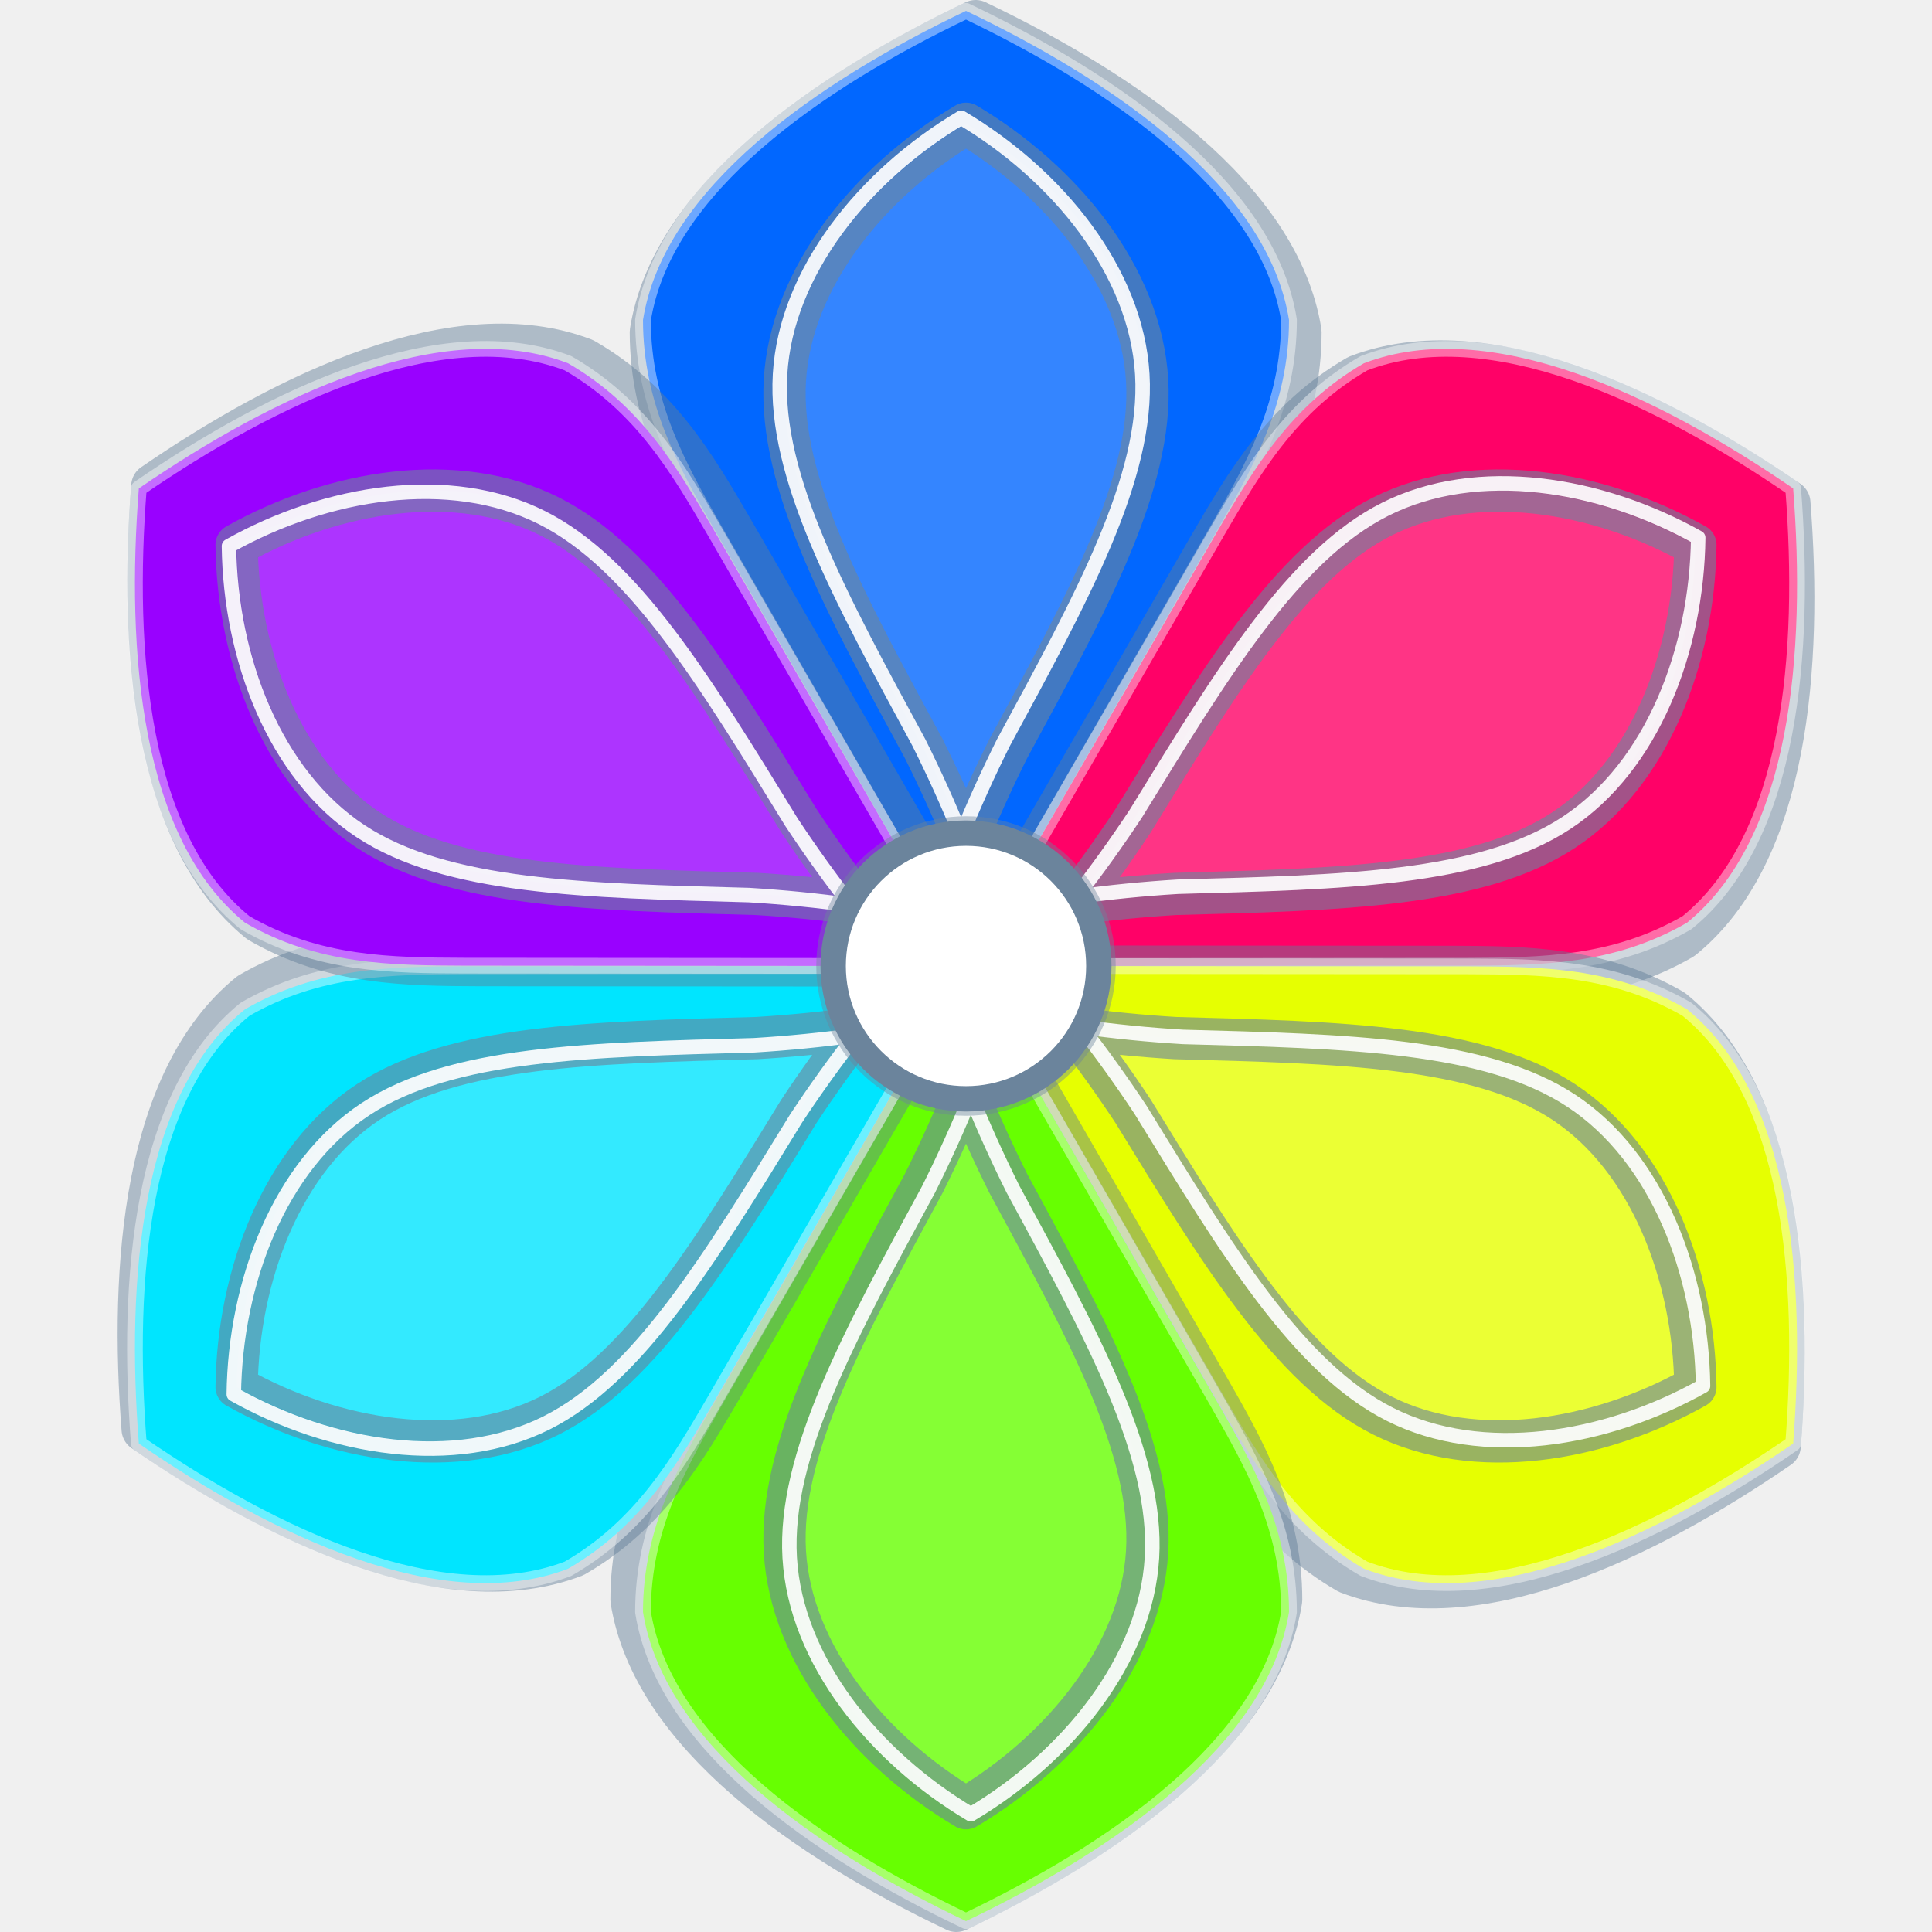
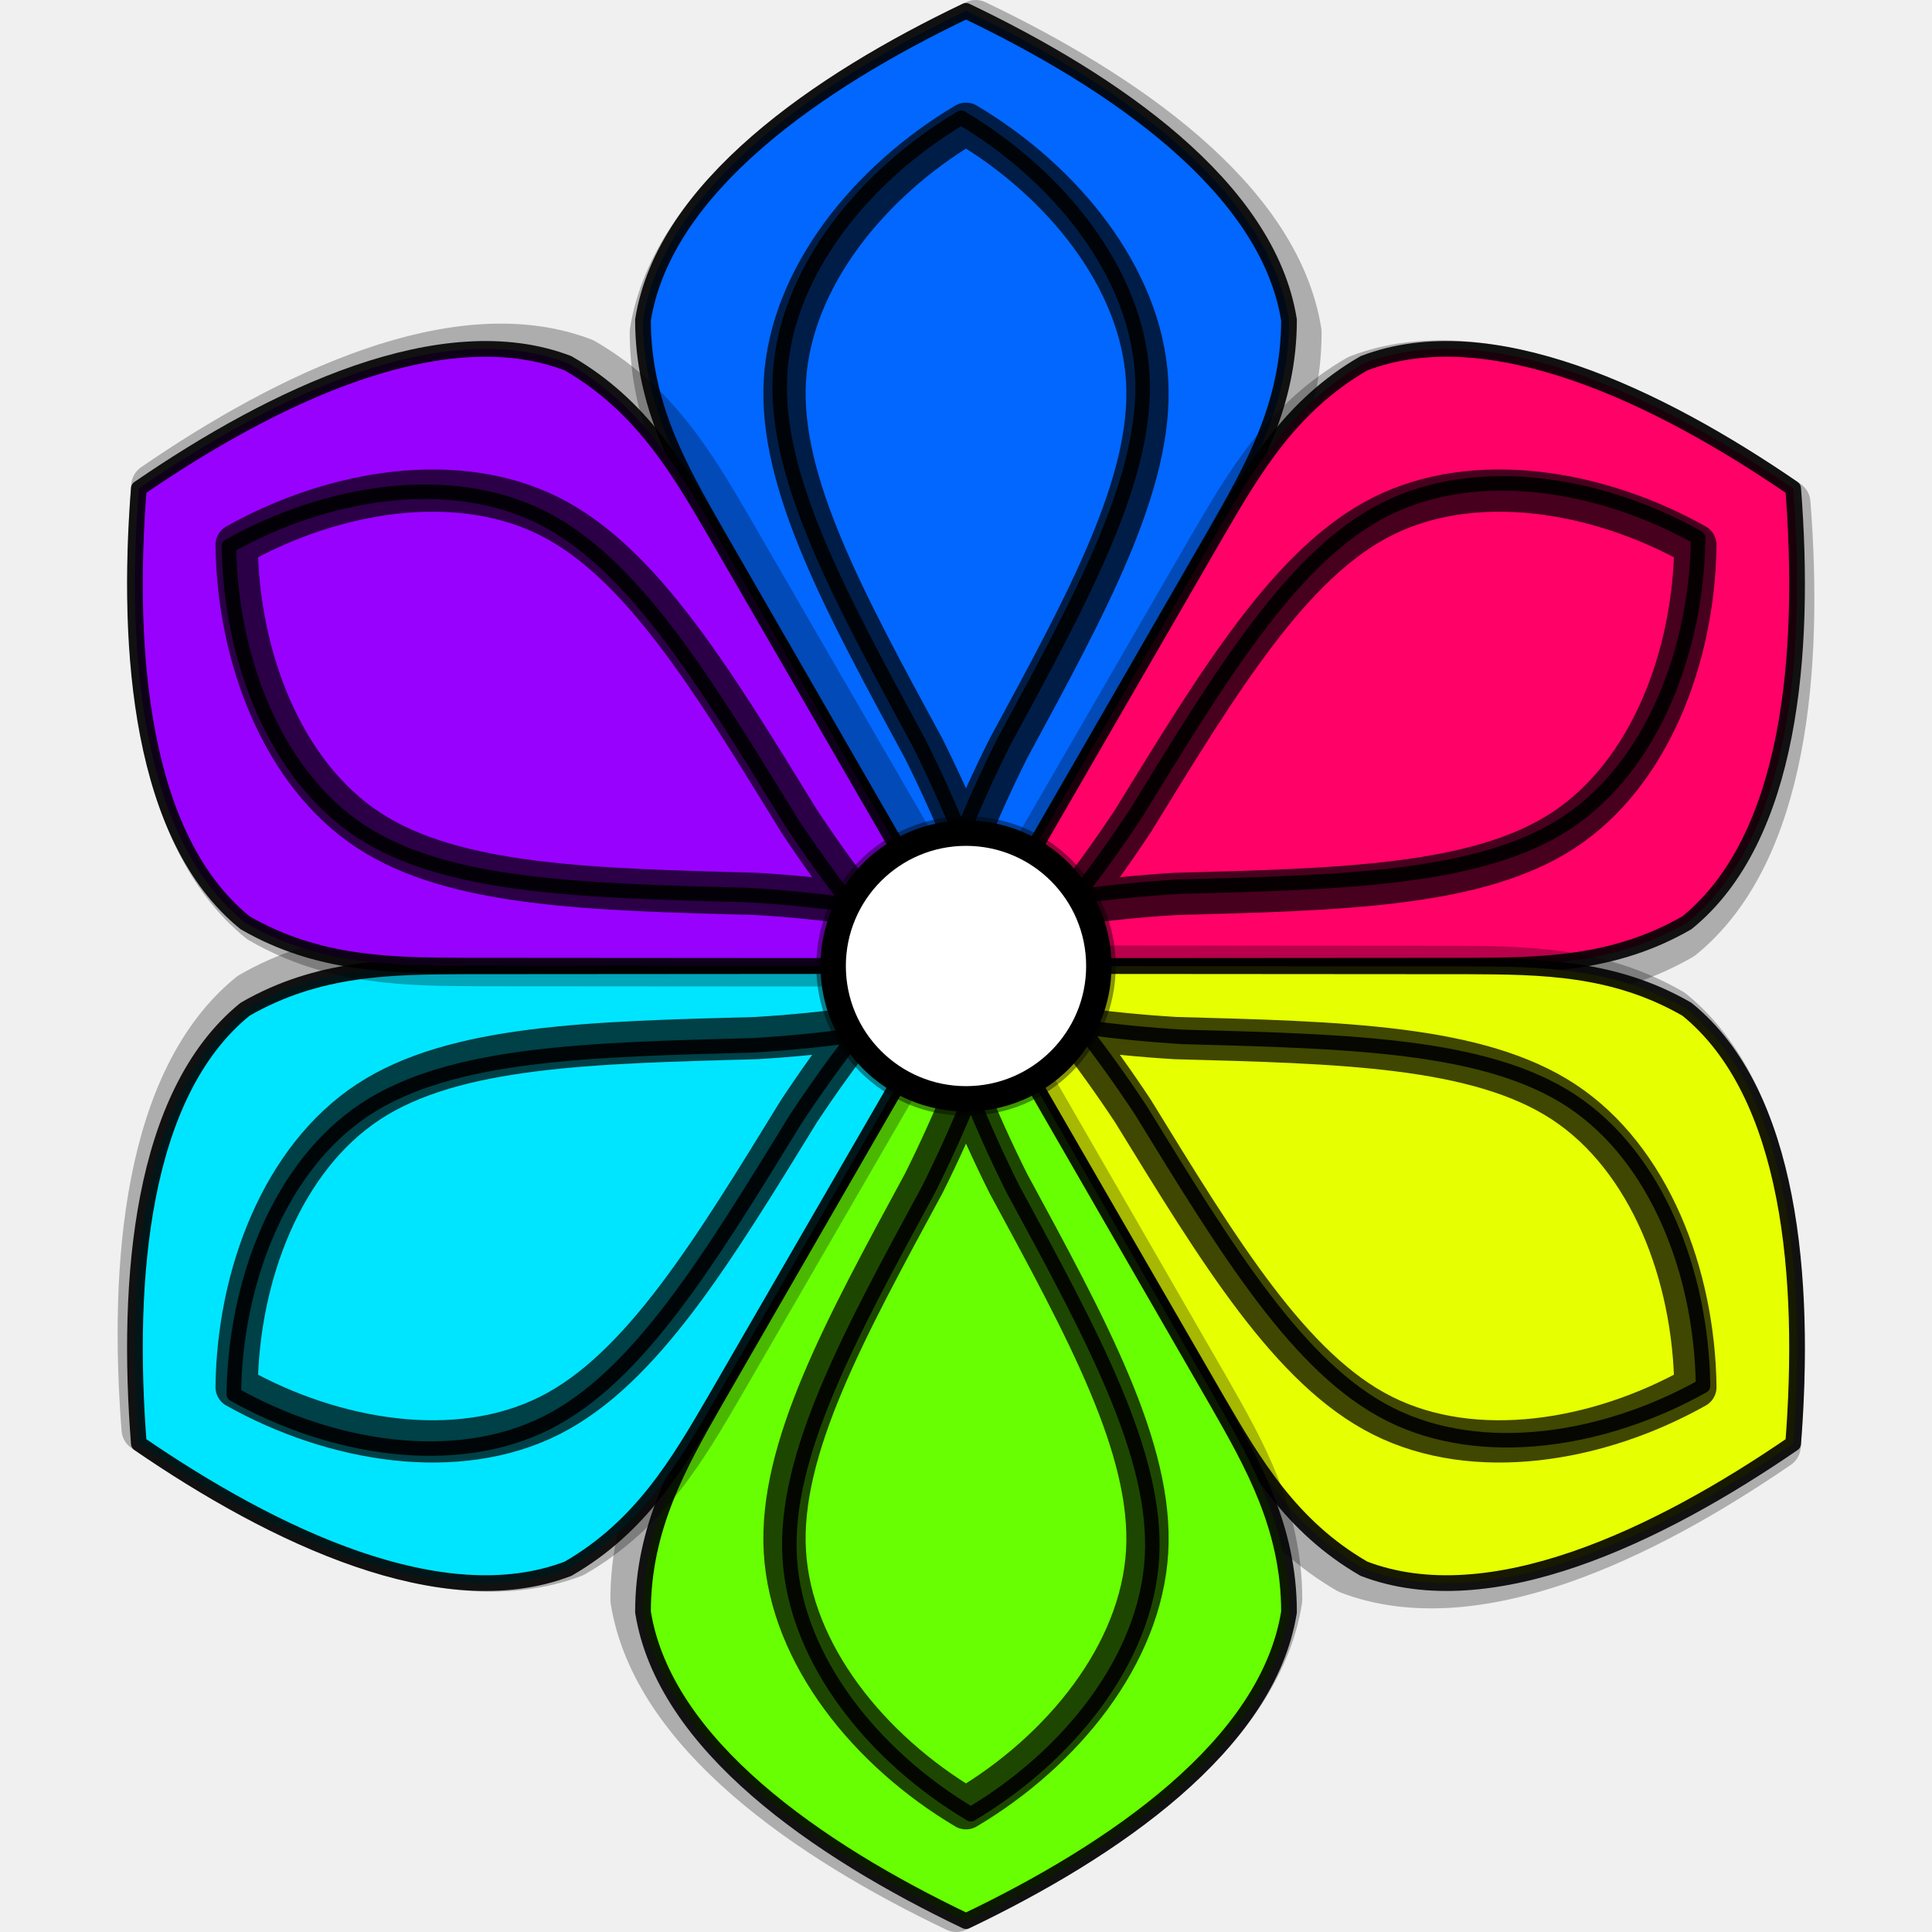
<svg xmlns="http://www.w3.org/2000/svg" viewBox="0 0 32 32" fill="none">
  <g stroke-linecap="round" stroke-linejoin="round">
-     <path d="M16 0.18 C13.55 1.35 11 3.1 10.65 5.3 C10.65 6.7 11.25 7.75 11.85 8.8 L16 16 L20.15 8.8 C20.75 7.75 21.35 6.7 21.35 5.3 C21 3.1 18.45 1.35 16 0.18 Z" fill="none" stroke="#617C96" stroke-opacity="0.46" stroke-width="0.76" transform="translate(0.16 0.2)" />
-     <path fill="#0167FF" stroke="#FFFFFF" stroke-opacity="0.42" stroke-width="0.26" d="M16 0.18 C13.55 1.35 11 3.1 10.65 5.3 C10.65 6.7 11.25 7.75 11.85 8.8 L16 16 L20.15 8.8 C20.75 7.75 21.35 6.7 21.35 5.3 C21 3.1 18.45 1.35 16 0.18 Z" />
-     <path fill="#FFFFFF" fill-opacity="0.2" stroke="#6B849C" stroke-opacity="0.62" stroke-width="0.7" d="M16 2.05 C14.4 3 13.1 4.6 13 6.3 C12.9 8 14 10 15.3 12.4 C15.55 12.9 15.8 13.45 16 13.95 C16.2 13.45 16.45 12.9 16.7 12.4 C18 10 19.1 8 19 6.3 C18.9 4.6 17.6 3 16 2.05 Z" />
-     <path fill="none" stroke="#FFFFFF" stroke-opacity="0.92" stroke-width="0.24" d="M16 2.05 C14.4 3 13.1 4.6 13 6.3 C12.9 8 14 10 15.3 12.4 C15.55 12.9 15.8 13.45 16 13.95 C16.2 13.45 16.45 12.9 16.7 12.4 C18 10 19.1 8 19 6.3 C18.9 4.6 17.6 3 16 2.05 Z" transform="translate(-0.08 -0.1)" />
+     <path d="M16 0.18 C13.55 1.35 11 3.1 10.65 5.3 C10.65 6.7 11.25 7.75 11.85 8.8 L16 16 L20.15 8.8 C20.75 7.75 21.35 6.7 21.35 5.3 C21 3.1 18.45 1.35 16 0.18 Z" fill="none" stroke="#000000" stroke-opacity="0.28" stroke-width="0.76" transform="translate(0.16 0.2)" />
+     <path fill="#0167FF" stroke="#000000" stroke-opacity="0.9" stroke-width="0.26" d="M16 0.18 C13.55 1.35 11 3.1 10.65 5.3 C10.65 6.7 11.25 7.75 11.85 8.8 L16 16 L20.15 8.8 C20.75 7.75 21.35 6.7 21.35 5.3 C21 3.1 18.45 1.35 16 0.18 Z" />
+     <path fill="none" stroke="#000000" stroke-opacity="0.72" stroke-width="0.7" d="M16 2.05 C14.4 3 13.1 4.6 13 6.3 C12.9 8 14 10 15.3 12.4 C15.55 12.9 15.8 13.45 16 13.95 C16.2 13.45 16.45 12.9 16.7 12.4 C18 10 19.1 8 19 6.3 C18.9 4.6 17.6 3 16 2.05 Z" />
+     <path fill="none" stroke="#000000" stroke-opacity="0.9" stroke-width="0.24" d="M16 2.05 C14.4 3 13.1 4.6 13 6.3 C12.9 8 14 10 15.3 12.4 C15.55 12.9 15.8 13.45 16 13.95 C16.2 13.45 16.45 12.9 16.7 12.4 C18 10 19.1 8 19 6.3 C18.9 4.6 17.6 3 16 2.05 Z" transform="translate(-0.08 -0.1)" />
  </g>
  <g transform="rotate(60 16 16)" stroke-linecap="round" stroke-linejoin="round">
-     <path d="M16 0.18 C13.55 1.35 11 3.1 10.65 5.3 C10.65 6.7 11.25 7.75 11.85 8.8 L16 16 L20.15 8.8 C20.75 7.75 21.35 6.7 21.35 5.3 C21 3.1 18.45 1.35 16 0.18 Z" fill="none" stroke="#617C96" stroke-opacity="0.46" stroke-width="0.76" transform="translate(0.16 0.2)" />
-     <path fill="#FF0167" stroke="#FFFFFF" stroke-opacity="0.42" stroke-width="0.26" d="M16 0.18 C13.55 1.35 11 3.1 10.65 5.3 C10.65 6.7 11.25 7.75 11.85 8.8 L16 16 L20.15 8.8 C20.75 7.75 21.35 6.7 21.35 5.3 C21 3.1 18.45 1.35 16 0.18 Z" />
-     <path fill="#FFFFFF" fill-opacity="0.2" stroke="#6B849C" stroke-opacity="0.62" stroke-width="0.7" d="M16 2.05 C14.4 3 13.1 4.6 13 6.3 C12.9 8 14 10 15.3 12.4 C15.55 12.9 15.8 13.45 16 13.95 C16.2 13.45 16.45 12.9 16.7 12.4 C18 10 19.1 8 19 6.3 C18.9 4.6 17.6 3 16 2.05 Z" />
-     <path fill="none" stroke="#FFFFFF" stroke-opacity="0.92" stroke-width="0.24" d="M16 2.05 C14.4 3 13.1 4.6 13 6.3 C12.9 8 14 10 15.3 12.4 C15.55 12.9 15.8 13.45 16 13.95 C16.2 13.45 16.45 12.9 16.7 12.4 C18 10 19.1 8 19 6.3 C18.9 4.6 17.6 3 16 2.05 Z" transform="translate(-0.08 -0.1)" />
+     <path d="M16 0.18 C13.55 1.35 11 3.1 10.65 5.3 C10.65 6.7 11.25 7.75 11.85 8.8 L16 16 L20.15 8.8 C20.75 7.75 21.35 6.7 21.35 5.3 C21 3.1 18.45 1.35 16 0.18 Z" fill="none" stroke="#000000" stroke-opacity="0.28" stroke-width="0.76" transform="translate(0.16 0.2)" />
+     <path fill="#FF0167" stroke="#000000" stroke-opacity="0.9" stroke-width="0.26" d="M16 0.18 C13.55 1.35 11 3.1 10.65 5.3 C10.65 6.7 11.25 7.75 11.85 8.8 L16 16 L20.15 8.8 C20.75 7.75 21.35 6.7 21.35 5.3 C21 3.1 18.45 1.35 16 0.18 Z" />
+     <path fill="none" stroke="#000000" stroke-opacity="0.72" stroke-width="0.7" d="M16 2.05 C14.4 3 13.1 4.6 13 6.3 C12.9 8 14 10 15.3 12.4 C15.55 12.9 15.8 13.45 16 13.95 C16.2 13.45 16.45 12.9 16.7 12.4 C18 10 19.1 8 19 6.3 C18.9 4.6 17.6 3 16 2.05 Z" />
+     <path fill="none" stroke="#000000" stroke-opacity="0.9" stroke-width="0.24" d="M16 2.05 C14.4 3 13.1 4.6 13 6.3 C12.9 8 14 10 15.3 12.4 C15.55 12.9 15.8 13.45 16 13.95 C16.2 13.45 16.45 12.9 16.7 12.4 C18 10 19.1 8 19 6.3 C18.9 4.6 17.6 3 16 2.05 Z" transform="translate(-0.08 -0.1)" />
  </g>
  <g transform="rotate(120 16 16)" stroke-linecap="round" stroke-linejoin="round">
-     <path d="M16 0.18 C13.55 1.35 11 3.1 10.65 5.3 C10.65 6.7 11.25 7.75 11.85 8.8 L16 16 L20.15 8.8 C20.75 7.75 21.35 6.7 21.35 5.3 C21 3.1 18.45 1.35 16 0.18 Z" fill="none" stroke="#617C96" stroke-opacity="0.46" stroke-width="0.76" transform="translate(0.16 0.2)" />
-     <path fill="#E6FF01" stroke="#FFFFFF" stroke-opacity="0.42" stroke-width="0.26" d="M16 0.18 C13.55 1.35 11 3.1 10.65 5.3 C10.65 6.7 11.25 7.75 11.85 8.8 L16 16 L20.15 8.8 C20.75 7.75 21.35 6.7 21.35 5.3 C21 3.1 18.45 1.35 16 0.18 Z" />
-     <path fill="#FFFFFF" fill-opacity="0.2" stroke="#6B849C" stroke-opacity="0.62" stroke-width="0.7" d="M16 2.05 C14.4 3 13.1 4.6 13 6.3 C12.9 8 14 10 15.3 12.4 C15.55 12.9 15.8 13.45 16 13.95 C16.2 13.45 16.45 12.9 16.7 12.4 C18 10 19.1 8 19 6.3 C18.9 4.6 17.6 3 16 2.05 Z" />
-     <path fill="none" stroke="#FFFFFF" stroke-opacity="0.92" stroke-width="0.24" d="M16 2.05 C14.4 3 13.1 4.6 13 6.3 C12.9 8 14 10 15.3 12.4 C15.55 12.9 15.8 13.45 16 13.95 C16.2 13.45 16.45 12.9 16.7 12.4 C18 10 19.1 8 19 6.3 C18.9 4.6 17.6 3 16 2.05 Z" transform="translate(-0.08 -0.1)" />
+     <path d="M16 0.18 C13.55 1.35 11 3.1 10.65 5.3 C10.65 6.7 11.25 7.75 11.85 8.8 L16 16 L20.15 8.8 C20.75 7.75 21.35 6.7 21.35 5.3 C21 3.1 18.45 1.35 16 0.18 Z" fill="none" stroke="#000000" stroke-opacity="0.28" stroke-width="0.76" transform="translate(0.16 0.2)" />
+     <path fill="#E6FF01" stroke="#000000" stroke-opacity="0.9" stroke-width="0.26" d="M16 0.18 C13.55 1.35 11 3.1 10.65 5.3 C10.65 6.7 11.25 7.75 11.85 8.8 L16 16 L20.15 8.8 C20.75 7.75 21.35 6.7 21.35 5.3 C21 3.1 18.45 1.35 16 0.18 Z" />
+     <path fill="none" stroke="#000000" stroke-opacity="0.72" stroke-width="0.7" d="M16 2.05 C14.4 3 13.1 4.6 13 6.3 C12.9 8 14 10 15.3 12.4 C15.55 12.9 15.8 13.45 16 13.95 C16.2 13.45 16.45 12.9 16.7 12.4 C18 10 19.1 8 19 6.3 C18.9 4.6 17.6 3 16 2.05 Z" />
+     <path fill="none" stroke="#000000" stroke-opacity="0.9" stroke-width="0.24" d="M16 2.05 C14.4 3 13.1 4.6 13 6.3 C12.9 8 14 10 15.3 12.4 C15.55 12.9 15.8 13.45 16 13.95 C16.2 13.45 16.45 12.9 16.7 12.4 C18 10 19.1 8 19 6.3 C18.9 4.6 17.6 3 16 2.05 Z" transform="translate(-0.08 -0.1)" />
  </g>
  <g transform="rotate(180 16 16)" stroke-linecap="round" stroke-linejoin="round">
-     <path d="M16 0.18 C13.55 1.35 11 3.1 10.65 5.3 C10.65 6.7 11.25 7.75 11.85 8.8 L16 16 L20.15 8.8 C20.75 7.75 21.35 6.7 21.35 5.3 C21 3.1 18.45 1.35 16 0.18 Z" fill="none" stroke="#617C96" stroke-opacity="0.46" stroke-width="0.76" transform="translate(0.16 0.2)" />
-     <path fill="#67FF01" stroke="#FFFFFF" stroke-opacity="0.42" stroke-width="0.26" d="M16 0.18 C13.55 1.35 11 3.1 10.65 5.3 C10.65 6.7 11.25 7.75 11.85 8.8 L16 16 L20.15 8.8 C20.75 7.75 21.35 6.7 21.35 5.3 C21 3.1 18.45 1.35 16 0.18 Z" />
-     <path fill="#FFFFFF" fill-opacity="0.2" stroke="#6B849C" stroke-opacity="0.62" stroke-width="0.7" d="M16 2.05 C14.4 3 13.1 4.6 13 6.3 C12.9 8 14 10 15.3 12.4 C15.55 12.9 15.8 13.45 16 13.95 C16.2 13.45 16.45 12.9 16.7 12.4 C18 10 19.1 8 19 6.3 C18.9 4.6 17.6 3 16 2.05 Z" />
-     <path fill="none" stroke="#FFFFFF" stroke-opacity="0.92" stroke-width="0.24" d="M16 2.05 C14.4 3 13.1 4.6 13 6.3 C12.9 8 14 10 15.3 12.4 C15.55 12.9 15.8 13.45 16 13.95 C16.2 13.45 16.45 12.9 16.7 12.4 C18 10 19.1 8 19 6.3 C18.9 4.6 17.6 3 16 2.05 Z" transform="translate(-0.08 -0.1)" />
+     <path d="M16 0.18 C13.55 1.35 11 3.1 10.65 5.3 C10.65 6.7 11.25 7.75 11.85 8.8 L16 16 L20.15 8.8 C20.75 7.75 21.35 6.7 21.35 5.3 C21 3.1 18.45 1.35 16 0.18 Z" fill="none" stroke="#000000" stroke-opacity="0.28" stroke-width="0.76" transform="translate(0.16 0.2)" />
+     <path fill="#67FF01" stroke="#000000" stroke-opacity="0.9" stroke-width="0.26" d="M16 0.18 C13.55 1.35 11 3.1 10.65 5.3 C10.65 6.7 11.25 7.75 11.85 8.8 L16 16 L20.15 8.8 C20.75 7.75 21.35 6.7 21.35 5.3 C21 3.1 18.45 1.35 16 0.18 Z" />
+     <path fill="none" stroke="#000000" stroke-opacity="0.72" stroke-width="0.7" d="M16 2.05 C14.4 3 13.1 4.6 13 6.3 C12.9 8 14 10 15.3 12.4 C15.55 12.9 15.8 13.45 16 13.95 C16.2 13.45 16.45 12.9 16.7 12.4 C18 10 19.1 8 19 6.3 C18.9 4.6 17.6 3 16 2.05 Z" />
+     <path fill="none" stroke="#000000" stroke-opacity="0.9" stroke-width="0.24" d="M16 2.05 C14.4 3 13.1 4.6 13 6.3 C12.9 8 14 10 15.3 12.4 C15.55 12.9 15.8 13.45 16 13.95 C16.2 13.45 16.45 12.9 16.7 12.4 C18 10 19.1 8 19 6.3 C18.9 4.6 17.6 3 16 2.05 Z" transform="translate(-0.08 -0.1)" />
  </g>
  <g transform="rotate(240 16 16)" stroke-linecap="round" stroke-linejoin="round">
-     <path d="M16 0.18 C13.55 1.35 11 3.1 10.65 5.3 C10.65 6.7 11.25 7.75 11.85 8.8 L16 16 L20.15 8.8 C20.75 7.75 21.35 6.7 21.35 5.3 C21 3.1 18.45 1.35 16 0.18 Z" fill="none" stroke="#617C96" stroke-opacity="0.46" stroke-width="0.76" transform="translate(0.16 0.2)" />
-     <path fill="#00E5FF" stroke="#FFFFFF" stroke-opacity="0.42" stroke-width="0.26" d="M16 0.18 C13.55 1.35 11 3.1 10.65 5.3 C10.65 6.7 11.25 7.75 11.85 8.8 L16 16 L20.15 8.8 C20.75 7.75 21.35 6.7 21.35 5.3 C21 3.1 18.45 1.35 16 0.18 Z" />
-     <path fill="#FFFFFF" fill-opacity="0.2" stroke="#6B849C" stroke-opacity="0.62" stroke-width="0.7" d="M16 2.05 C14.4 3 13.1 4.6 13 6.3 C12.9 8 14 10 15.3 12.4 C15.55 12.9 15.8 13.45 16 13.95 C16.2 13.45 16.45 12.9 16.7 12.4 C18 10 19.1 8 19 6.3 C18.9 4.6 17.6 3 16 2.05 Z" />
-     <path fill="none" stroke="#FFFFFF" stroke-opacity="0.92" stroke-width="0.24" d="M16 2.05 C14.4 3 13.1 4.6 13 6.3 C12.9 8 14 10 15.3 12.4 C15.55 12.9 15.8 13.45 16 13.95 C16.2 13.45 16.45 12.9 16.7 12.4 C18 10 19.1 8 19 6.3 C18.9 4.6 17.6 3 16 2.05 Z" transform="translate(-0.08 -0.1)" />
+     <path d="M16 0.18 C13.55 1.35 11 3.1 10.65 5.3 C10.65 6.7 11.25 7.75 11.85 8.8 L16 16 L20.15 8.8 C20.75 7.75 21.35 6.7 21.35 5.3 C21 3.1 18.45 1.35 16 0.18 Z" fill="none" stroke="#000000" stroke-opacity="0.28" stroke-width="0.76" transform="translate(0.16 0.2)" />
+     <path fill="#00E5FF" stroke="#000000" stroke-opacity="0.9" stroke-width="0.26" d="M16 0.18 C13.55 1.35 11 3.1 10.65 5.3 C10.65 6.7 11.25 7.75 11.85 8.8 L16 16 L20.15 8.8 C20.75 7.75 21.35 6.7 21.35 5.3 C21 3.1 18.45 1.35 16 0.18 Z" />
+     <path fill="none" stroke="#000000" stroke-opacity="0.72" stroke-width="0.7" d="M16 2.05 C14.4 3 13.1 4.6 13 6.3 C12.9 8 14 10 15.3 12.4 C15.55 12.9 15.8 13.45 16 13.95 C16.2 13.45 16.45 12.9 16.7 12.4 C18 10 19.1 8 19 6.3 C18.9 4.6 17.6 3 16 2.05 Z" />
+     <path fill="none" stroke="#000000" stroke-opacity="0.9" stroke-width="0.24" d="M16 2.05 C14.4 3 13.1 4.6 13 6.3 C12.9 8 14 10 15.3 12.4 C15.55 12.9 15.8 13.45 16 13.95 C16.2 13.45 16.45 12.9 16.7 12.4 C18 10 19.1 8 19 6.3 C18.9 4.6 17.6 3 16 2.05 Z" transform="translate(-0.08 -0.1)" />
  </g>
  <g transform="rotate(300 16 16)" stroke-linecap="round" stroke-linejoin="round">
-     <path d="M16 0.18 C13.55 1.35 11 3.1 10.65 5.3 C10.65 6.7 11.25 7.75 11.85 8.8 L16 16 L20.15 8.8 C20.75 7.75 21.35 6.7 21.35 5.3 C21 3.1 18.45 1.35 16 0.18 Z" fill="none" stroke="#617C96" stroke-opacity="0.46" stroke-width="0.76" transform="translate(0.16 0.2)" />
-     <path fill="#9901FF" stroke="#FFFFFF" stroke-opacity="0.42" stroke-width="0.26" d="M16 0.18 C13.55 1.35 11 3.1 10.65 5.3 C10.65 6.7 11.25 7.75 11.85 8.8 L16 16 L20.15 8.8 C20.75 7.75 21.35 6.7 21.35 5.3 C21 3.1 18.45 1.35 16 0.18 Z" />
-     <path fill="#FFFFFF" fill-opacity="0.2" stroke="#6B849C" stroke-opacity="0.62" stroke-width="0.7" d="M16 2.05 C14.4 3 13.1 4.6 13 6.3 C12.9 8 14 10 15.3 12.4 C15.55 12.9 15.8 13.45 16 13.95 C16.2 13.45 16.45 12.9 16.7 12.4 C18 10 19.1 8 19 6.3 C18.9 4.6 17.6 3 16 2.05 Z" />
-     <path fill="none" stroke="#FFFFFF" stroke-opacity="0.92" stroke-width="0.24" d="M16 2.05 C14.4 3 13.1 4.6 13 6.3 C12.9 8 14 10 15.3 12.4 C15.55 12.9 15.8 13.45 16 13.95 C16.2 13.45 16.45 12.9 16.7 12.4 C18 10 19.1 8 19 6.3 C18.9 4.6 17.6 3 16 2.05 Z" transform="translate(-0.08 -0.1)" />
+     <path d="M16 0.18 C13.55 1.35 11 3.1 10.65 5.3 C10.65 6.7 11.25 7.75 11.85 8.8 L16 16 L20.15 8.8 C20.75 7.75 21.35 6.7 21.35 5.3 C21 3.1 18.45 1.35 16 0.18 Z" fill="none" stroke="#000000" stroke-opacity="0.28" stroke-width="0.76" transform="translate(0.16 0.2)" />
+     <path fill="#9901FF" stroke="#000000" stroke-opacity="0.9" stroke-width="0.26" d="M16 0.18 C13.55 1.35 11 3.1 10.65 5.3 C10.65 6.7 11.25 7.75 11.85 8.8 L16 16 L20.15 8.8 C20.75 7.75 21.35 6.7 21.35 5.3 C21 3.1 18.45 1.35 16 0.18 Z" />
+     <path fill="none" stroke="#000000" stroke-opacity="0.72" stroke-width="0.7" d="M16 2.05 C14.4 3 13.1 4.6 13 6.3 C12.9 8 14 10 15.3 12.4 C15.55 12.9 15.8 13.45 16 13.95 C16.2 13.45 16.45 12.9 16.7 12.4 C18 10 19.1 8 19 6.3 C18.9 4.6 17.6 3 16 2.05 Z" />
+     <path fill="none" stroke="#000000" stroke-opacity="0.9" stroke-width="0.24" d="M16 2.05 C14.4 3 13.1 4.6 13 6.3 C12.9 8 14 10 15.3 12.4 C15.55 12.9 15.8 13.45 16 13.95 C16.2 13.45 16.45 12.9 16.7 12.4 C18 10 19.1 8 19 6.3 C18.9 4.6 17.6 3 16 2.05 Z" transform="translate(-0.08 -0.1)" />
  </g>
-   <circle cx="16" cy="16" r="2.48" fill="#6B849C" fill-opacity="0.42" />
-   <circle cx="16" cy="16" r="2.2" fill="#FFFFFF" stroke="#6B849C" stroke-width="0.42" />
+   <circle cx="16" cy="16" r="2.48" fill="#000000" fill-opacity="0.42" />
+   <circle cx="16" cy="16" r="2.2" fill="#FFFFFF" stroke="#000000" stroke-width="0.42" />
  <circle cx="15.35" cy="15.35" r="0.42" fill="#FFFFFF" fill-opacity="0.72" />
</svg>
